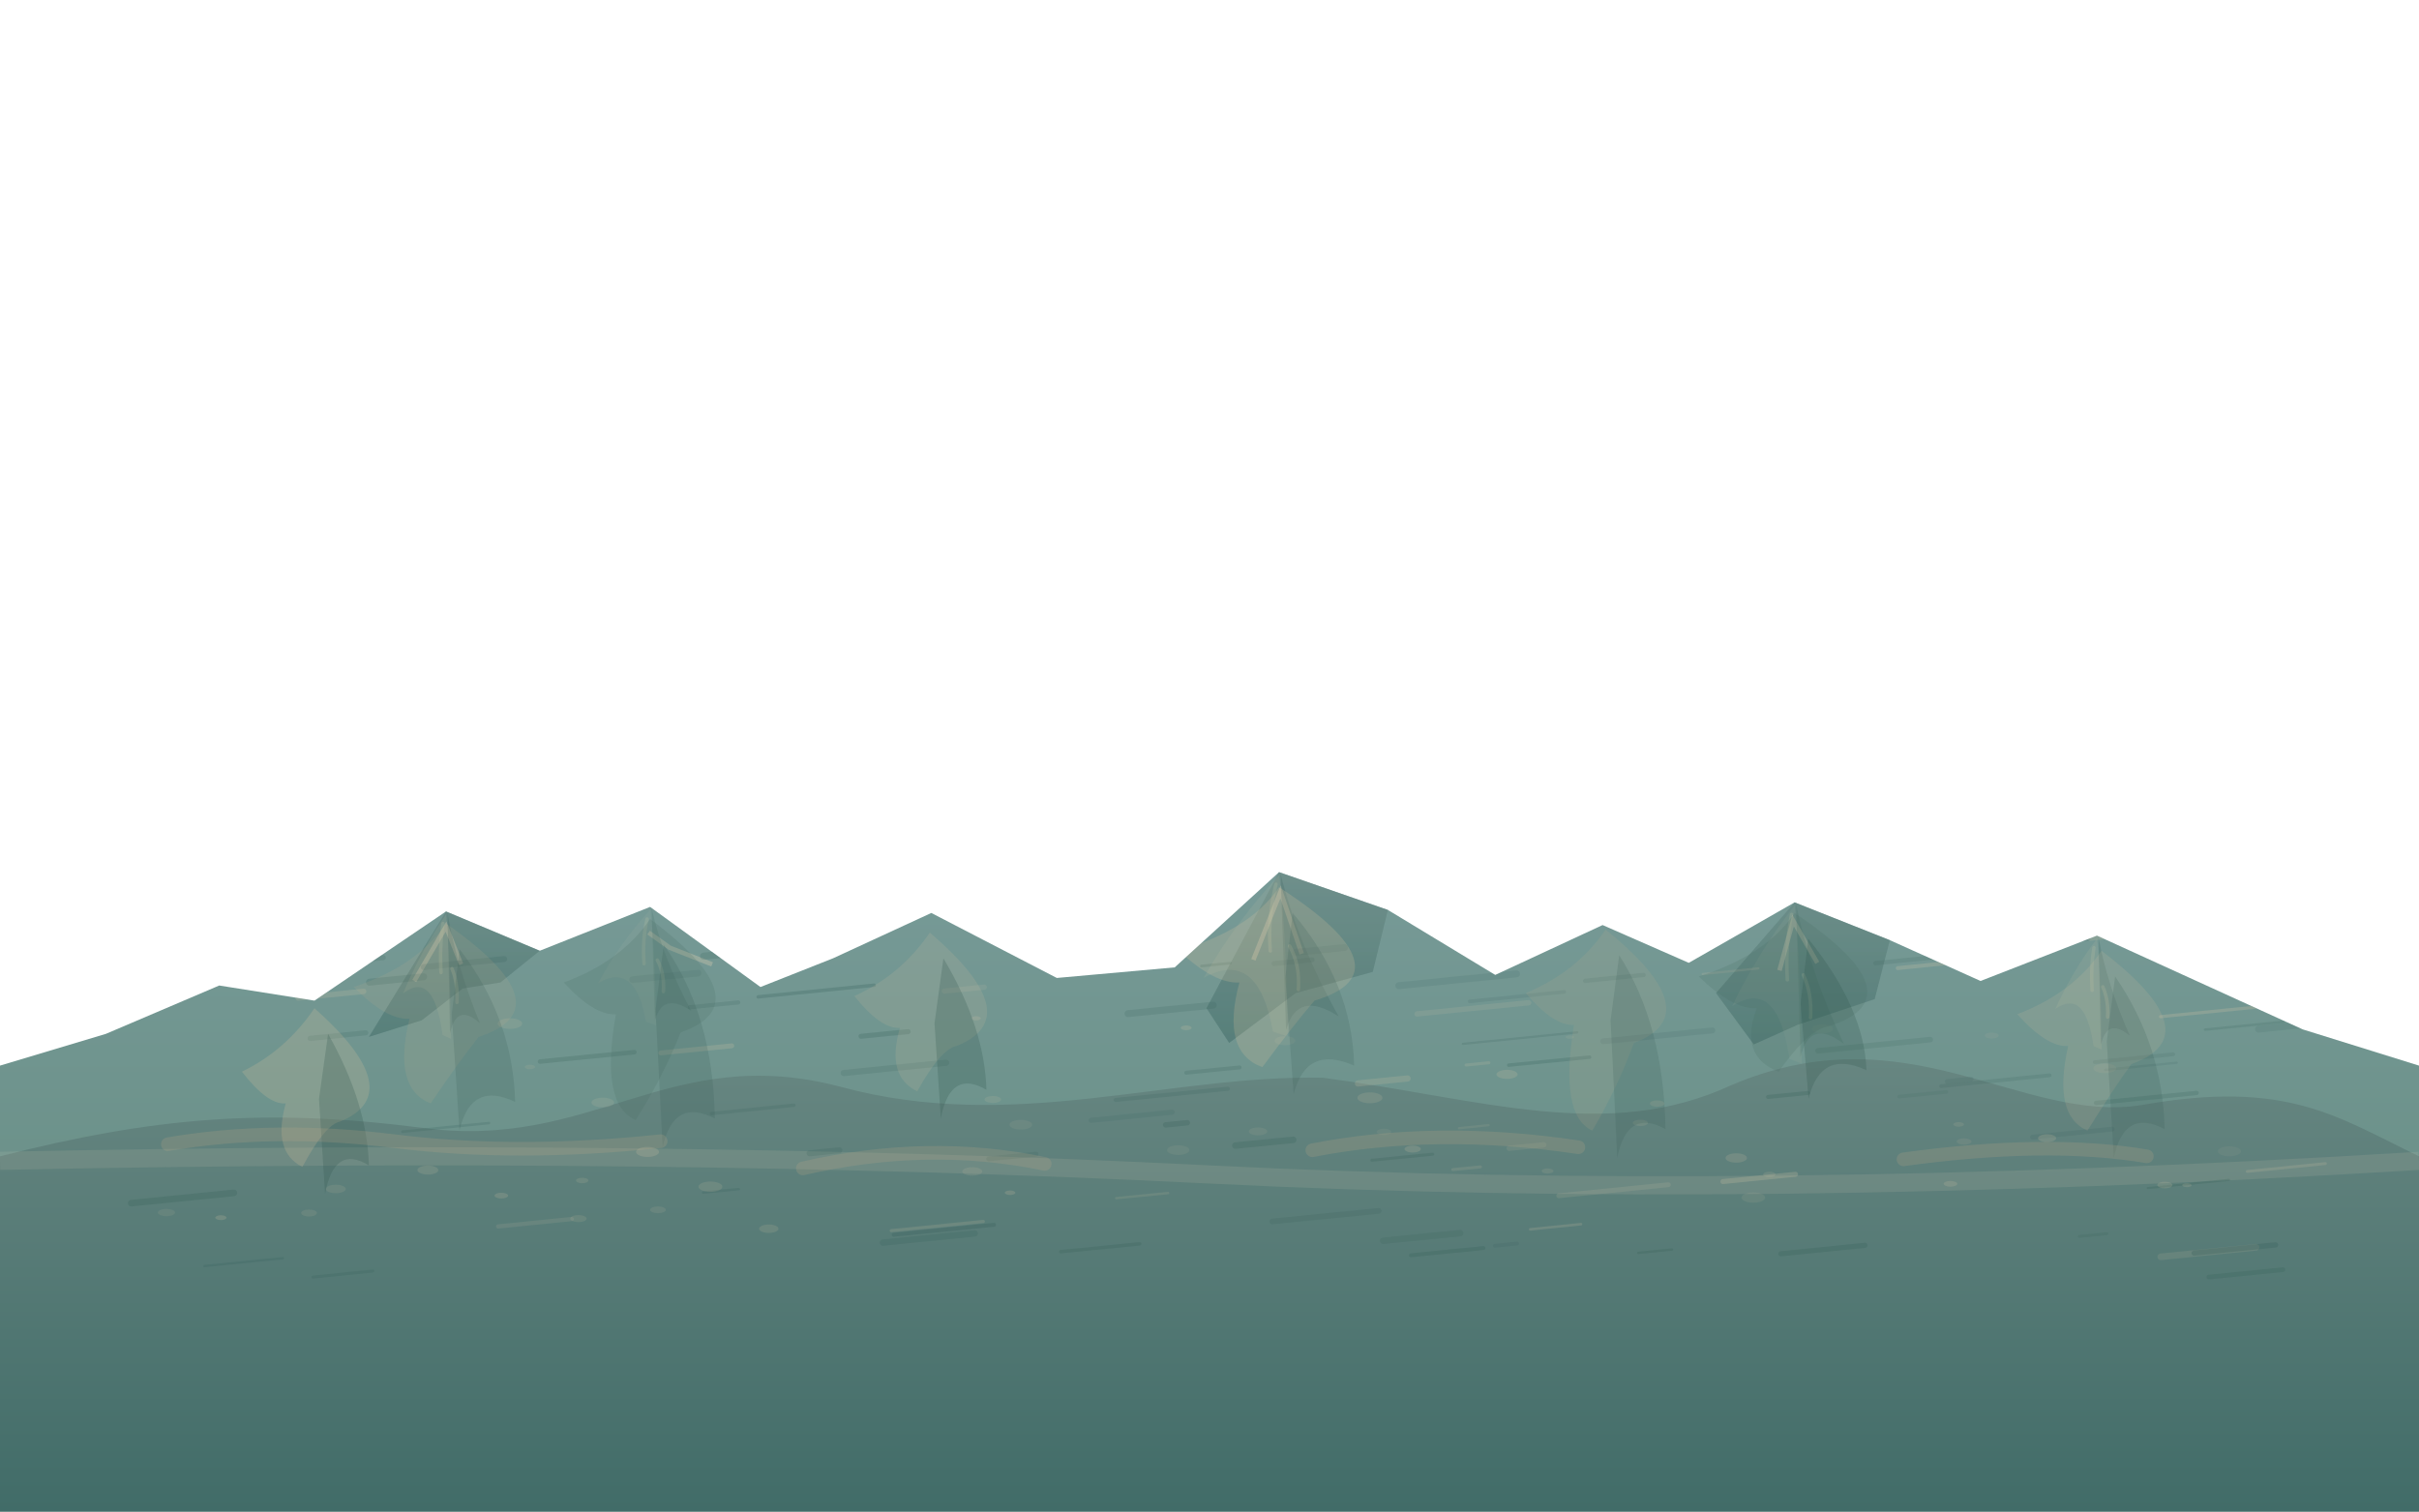
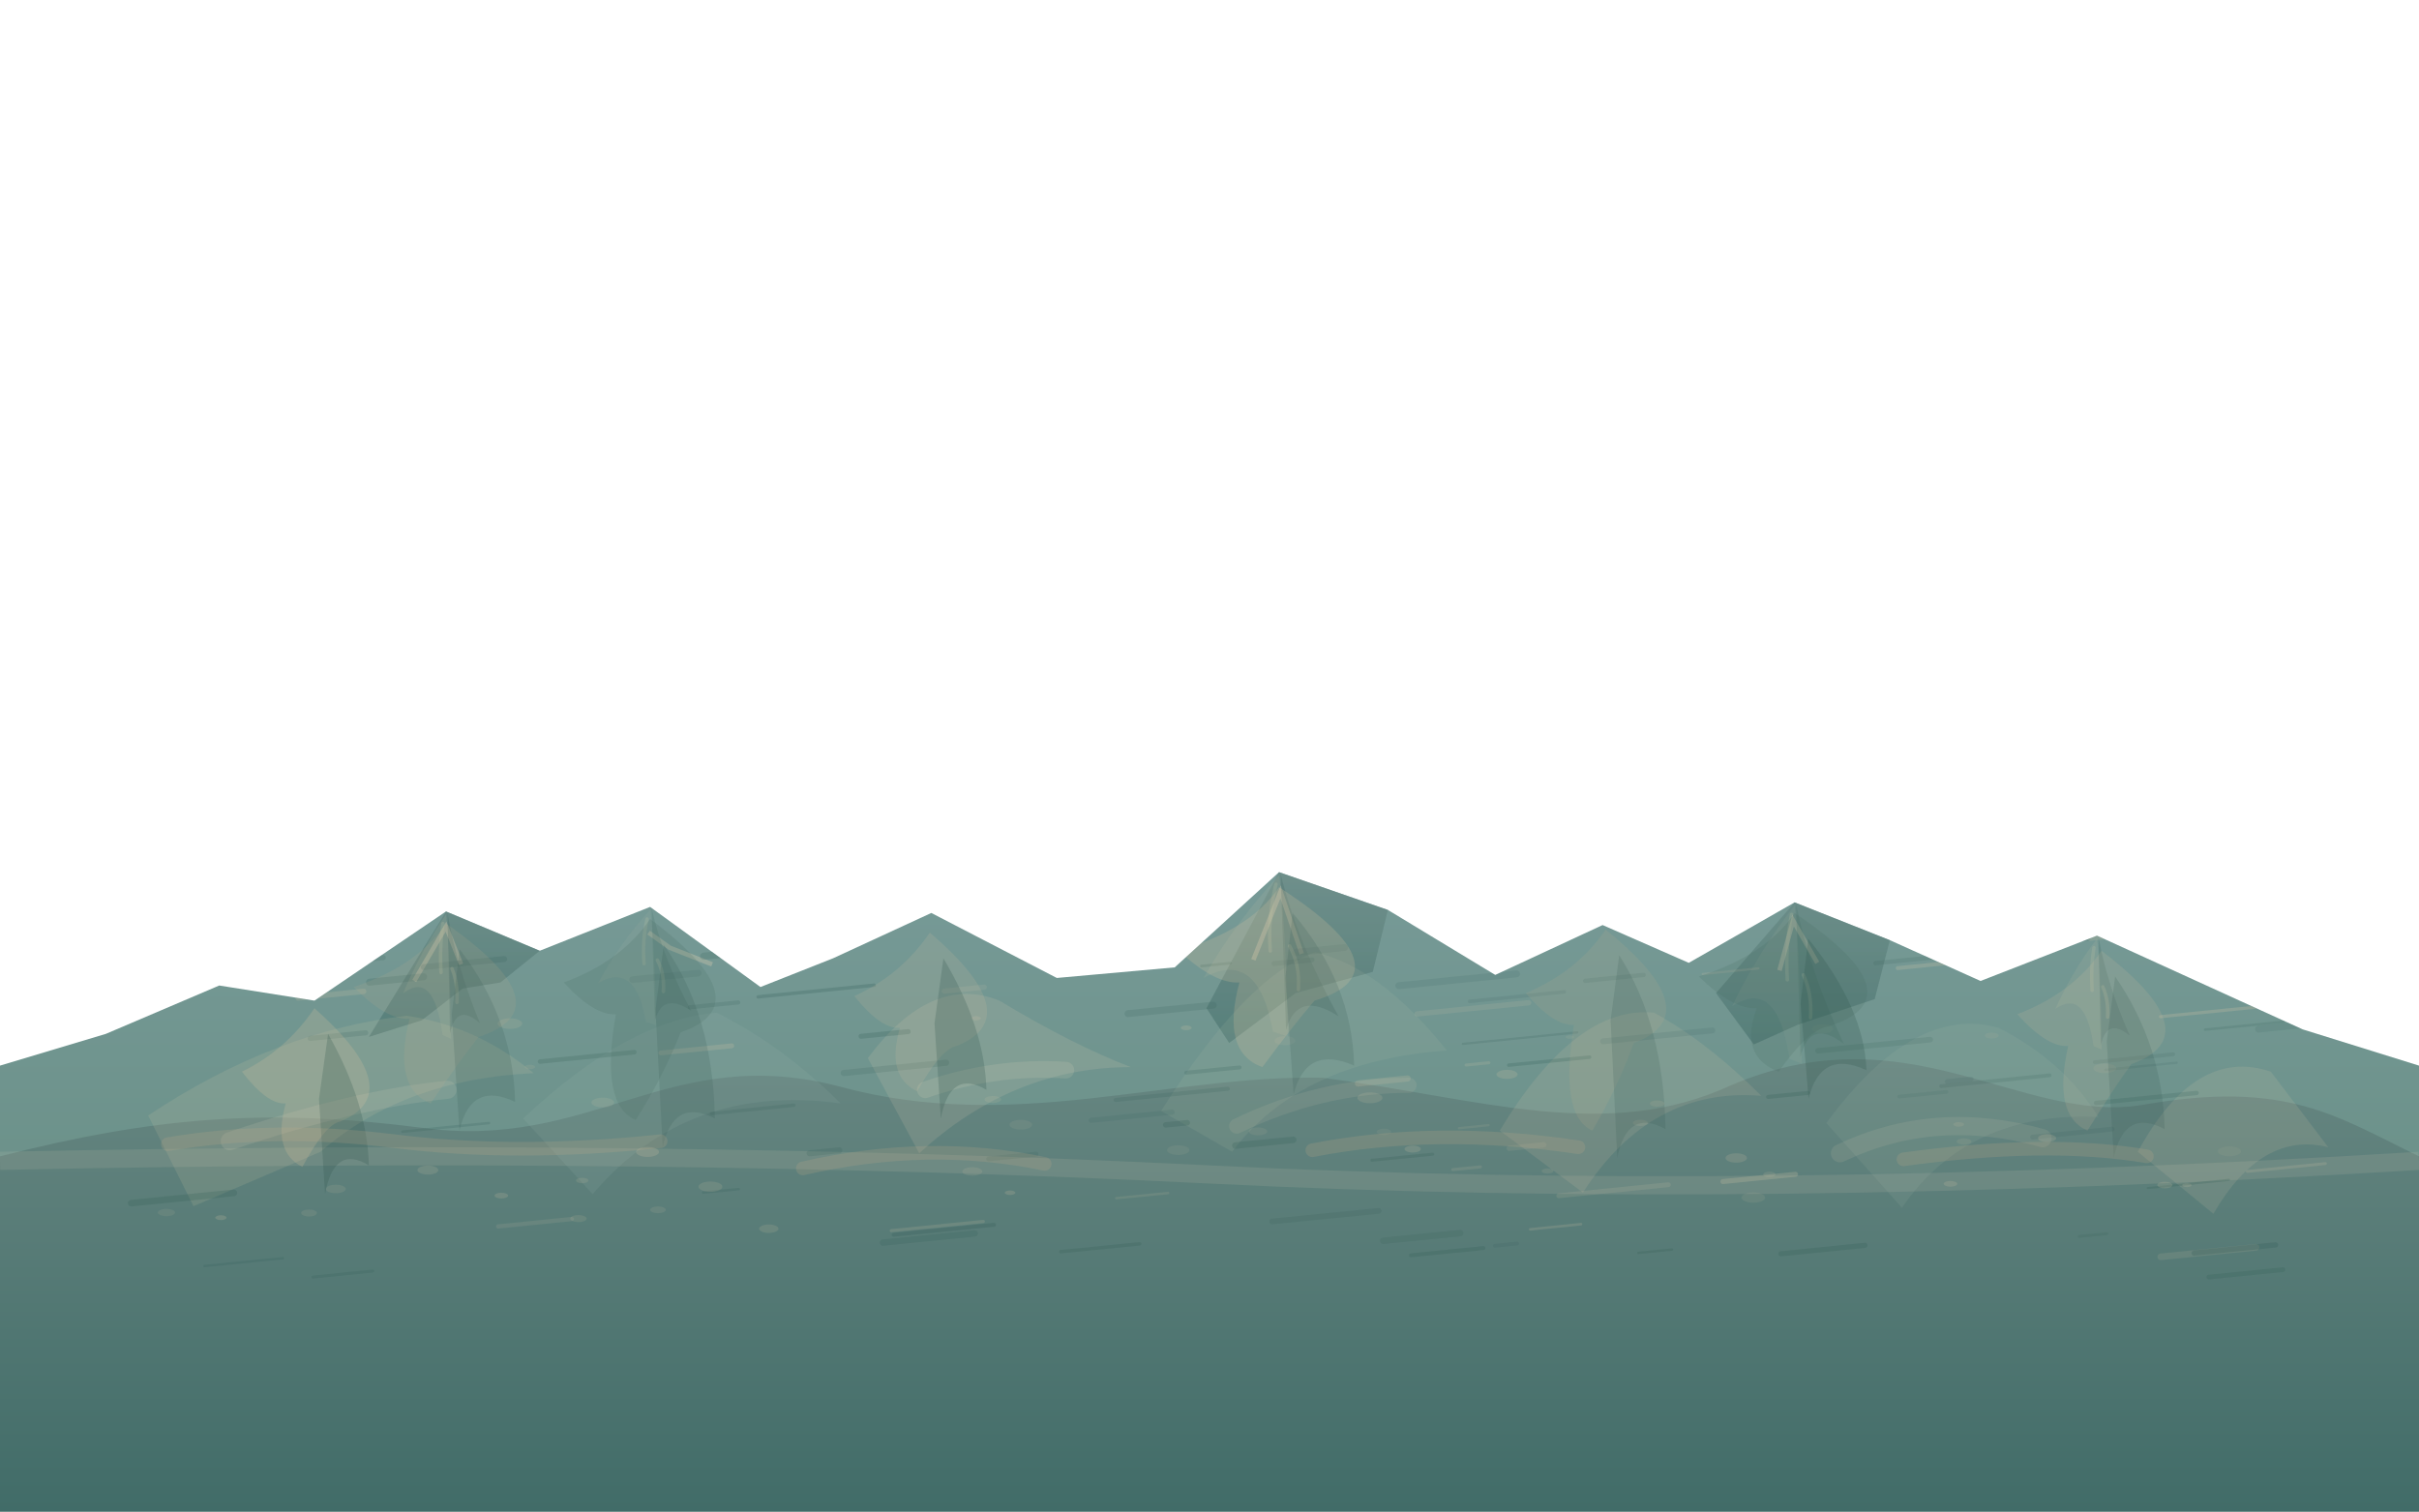
<svg xmlns="http://www.w3.org/2000/svg" width="1600" height="1000" viewBox="0 0 1600 1000" role="img" aria-label="Dawn Valley V4 cinematic background art">
  <defs>
    <linearGradient id="mid" x1="0" y1="0" x2="0" y2="1">
      <stop stop-color="#779a97" />
      <stop offset=".5" stop-color="#6b9189" />
      <stop offset="1" stop-color="#557d73" />
    </linearGradient>
    <linearGradient id="midSh" x1="0" y1="0" x2="0" y2="1">
      <stop stop-color="#678681" />
      <stop offset="1" stop-color="#416c68" />
    </linearGradient>
    <clipPath id="clip-rock-mid">
      <path d="M0 705 L70 684 L145 652 L208 662 L295 603 L357 629 L430 600 L503 653 L551 634 L616 604 L699 647 L777 640 L846 577 L918 602 L989 645 L1060 612 L1117 637 L1187 597 L1250 622 L1310 649 L1387 619 L1455 650 L1523 681 L1600 705 L1600 1000 L0 1000Z" />
    </clipPath>
  </defs>
  <path d="M0 705 L70 684 L145 652 L208 662 L295 603 L357 629 L430 600 L503 653 L551 634 L616 604 L699 647 L777 640 L846 577 L918 602 L989 645 L1060 612 L1117 637 L1187 597 L1250 622 L1310 649 L1387 619 L1455 650 L1523 681 L1600 705 L1600 1000 L0 1000Z" fill="url(#mid)" />
  <path d="M295 603 L357 629 L331 650 L306 654 L279 675 L244 686Z M846 577 L918 602 L908 643 L857 657 L813 690 L798 667Z M1187 597 L1250 622 L1240 661 L1189 678 L1160 691 L1135 657Z" fill="url(#midSh)" opacity=".54" />
  <path d="M274 649 L295 613 L305 638 M829 635 L847 590 L861 631 M1177 642 L1186 609 L1202 637 M429 617 L443 627 L471 638" fill="none" stroke="#e8d4b5" stroke-width="3" opacity=".3" />
  <path d="M0 765 C102 739 176 733 278 746 C392 762 442 689 556 719 C670 750 772 711 875 713 C980 727 1063 756 1145 718 C1262 668 1337 744 1417 731 C1513 714 1546 739 1600 765 L1600 1000 L0 1000Z" fill="url(#midSh)" />
  <path d="M0 768 Q440 759 800 777 T1600 768" fill="none" stroke="#e5d7bd" stroke-width="12" stroke-opacity=".12" />
+   <g id="mid-far-light-bridge-v1" clip-path="url(#clip-rock-mid)">
+     <path data-bridge="glaze-1" d="M98 738 Q182 682 269 672 Q316 679 353 710 Q267 714 212 762 L128 798Z" fill="#e2cfae" fill-opacity=".13" />
+     <path data-bridge="glaze-2" d="M346 740 Q415 675 474 670 Q518 692 556 730 Q455 716 392 790Z" fill="#a2beb0" fill-opacity=".12" />
+     <path data-bridge="glaze-3" d="M574 700 Q616 644 661 662 Q709 691 748 706 Q670 706 608 763Z" fill="#ead4b2" fill-opacity=".14" />
+     <path data-bridge="glaze-4" d="M768 735 Q824 646 870 630 Q913 640 957 695 Q860 702 815 762Z" fill="#b4c1ab" fill-opacity=".12" />
+     <path data-bridge="glaze-5" d="M992 748 Q1042 665 1094 670 Q1129 689 1165 725 Q1092 719 1047 789Z" fill="#e2ccae" fill-opacity=".13" />
+     <path data-bridge="glaze-6" d="M1208 743 Q1266 664 1322 680 Q1365 702 1388 739 Q1302 735 1258 799Z" fill="#aec0ad" fill-opacity=".11" />
+     <path data-bridge="glaze-7" d="M1414 762 Q1452 692 1502 709 L1540 759 Q1496 748 1464 803Z" fill="#ead3b4" fill-opacity=".12" />
+     <path data-bridge="dry-light-1" d="M152 755 Q235 727 296 721" fill="none" stroke="#fae7ca" stroke-width="12" stroke-opacity=".11" stroke-linecap="round" />
+     <path data-bridge="dry-light-2" d="M612 721 Q658 705 705 708" fill="none" stroke="#f6e3c5" stroke-width="11" stroke-opacity=".12" stroke-linecap="round" />
+     <path data-bridge="dry-light-3" d="M818 745 Q874 718 932 718" fill="none" stroke="#e7d3b4" stroke-width="10" stroke-opacity=".10" stroke-linecap="round" />
+     <path data-bridge="dry-light-4" d="M1217 763 Q1280 733 1351 753" fill="none" stroke="#e8d8bd" stroke-width="12" stroke-opacity=".11" stroke-linecap="round" />
+   </g>
  <g clip-path="url(#clip-rock-mid)">
    <path d="M898.2 716.8 l32.8 -3.3" fill="none" stroke="#d4c6a7" stroke-width="4.1" stroke-opacity="0.19" stroke-linecap="round" />
    <path d="M244.4 649.8 l35.8 -3.6" fill="none" stroke="#315b55" stroke-width="4.6" stroke-opacity="0.20" stroke-linecap="round" />
    <path d="M997.9 704.7 l53.5 -5.3" fill="none" stroke="#315b55" stroke-width="2.3" stroke-opacity="0.22" stroke-linecap="round" />
    <path d="M1458.5 681.2 l52.1 -5.2" fill="none" stroke="#315b55" stroke-width="1.7" stroke-opacity="0.16" stroke-linecap="round" />
    <path d="M437.1 696.6 l46.9 -4.7" fill="none" stroke="#d4c6a7" stroke-width="3.2" stroke-opacity="0.22" stroke-linecap="round" />
    <path d="M456.2 666.4 l32.1 -3.2" fill="none" stroke="#315b55" stroke-width="2.7" stroke-opacity="0.17" stroke-linecap="round" />
    <path d="M1202.5 695.2 l74.2 -7.4" fill="none" stroke="#315b55" stroke-width="3.7" stroke-opacity="0.14" stroke-linecap="round" />
    <path d="M1305.5 628.0 l75.2 -7.5" fill="none" stroke="#315b55" stroke-width="3.9" stroke-opacity="0.19" stroke-linecap="round" />
    <path d="M998.2 759.7 l22.9 -2.3" fill="none" stroke="#d4c6a7" stroke-width="3.5" stroke-opacity="0.11" stroke-linecap="round" />
    <path d="M194.7 639.5 l58.8 -5.9" fill="none" stroke="#315b55" stroke-width="3.4" stroke-opacity="0.16" stroke-linecap="round" />
    <path d="M794.7 639.1 l19.2 -1.9" fill="none" stroke="#315b55" stroke-width="1.8" stroke-opacity="0.22" stroke-linecap="round" />
    <path d="M1240.5 637.2 l77.2 -7.7" fill="none" stroke="#315b55" stroke-width="2.9" stroke-opacity="0.14" stroke-linecap="round" />
    <path d="M1139.6 781.7 l48.0 -4.8" fill="none" stroke="#d4c6a7" stroke-width="3.3" stroke-opacity="0.23" stroke-linecap="round" />
    <path d="M207.0 844.9 l39.6 -4.0" fill="none" stroke="#315b55" stroke-width="2.0" stroke-opacity="0.19" stroke-linecap="round" />
    <path d="M701.6 828.1 l52.2 -5.2" fill="none" stroke="#315b55" stroke-width="2.3" stroke-opacity="0.21" stroke-linecap="round" />
    <path d="M1493.8 680.9 l42.6 -4.3" fill="none" stroke="#315b55" stroke-width="4.5" stroke-opacity="0.12" stroke-linecap="round" />
    <path d="M1382.5 620.7 l43.7 -4.4" fill="none" stroke="#d4c6a7" stroke-width="3.4" stroke-opacity="0.20" stroke-linecap="round" />
    <path d="M771.0 744.2 l14.3 -1.4" fill="none" stroke="#315b55" stroke-width="3.6" stroke-opacity="0.23" stroke-linecap="round" />
    <path d="M584.0 822.1 l60.7 -6.1" fill="none" stroke="#315b55" stroke-width="4.2" stroke-opacity="0.18" stroke-linecap="round" />
    <path d="M784.6 709.7 l35.3 -3.5" fill="none" stroke="#315b55" stroke-width="2.6" stroke-opacity="0.18" stroke-linecap="round" />
    <path d="M189.9 653.2 l29.1 -2.9" fill="none" stroke="#d4c6a7" stroke-width="4.2" stroke-opacity="0.19" stroke-linecap="round" />
    <path d="M1386.4 729.7 l66.5 -6.6" fill="none" stroke="#315b55" stroke-width="2.9" stroke-opacity="0.19" stroke-linecap="round" />
    <path d="M501.5 659.5 l76.7 -7.7" fill="none" stroke="#315b55" stroke-width="2.3" stroke-opacity="0.24" stroke-linecap="round" />
    <path d="M569.5 685.6 l31.2 -3.1" fill="none" stroke="#315b55" stroke-width="3.3" stroke-opacity="0.23" stroke-linecap="round" />
    <path d="M965.0 746.4 l19.6 -2.0" fill="none" stroke="#d4c6a7" stroke-width="1.5" stroke-opacity="0.11" stroke-linecap="round" />
    <path d="M933.2 830.5 l48.0 -4.8" fill="none" stroke="#315b55" stroke-width="2.6" stroke-opacity="0.22" stroke-linecap="round" />
    <path d="M817.1 757.9 l38.3 -3.8" fill="none" stroke="#315b55" stroke-width="4.3" stroke-opacity="0.23" stroke-linecap="round" />
    <path d="M486.7 614.4 l57.7 -5.8" fill="none" stroke="#315b55" stroke-width="2.0" stroke-opacity="0.15" stroke-linecap="round" />
    <path d="M1429.2 831.5 l63.0 -6.3" fill="none" stroke="#d4c6a7" stroke-width="4.4" stroke-opacity="0.13" stroke-linecap="round" />
    <path d="M1451.3 829.0 l53.8 -5.4" fill="none" stroke="#315b55" stroke-width="3.5" stroke-opacity="0.24" stroke-linecap="round" />
    <path d="M280.2 639.8 l53.3 -5.3" fill="none" stroke="#315b55" stroke-width="3.9" stroke-opacity="0.19" stroke-linecap="round" />
    <path d="M1083.6 828.9 l22.3 -2.2" fill="none" stroke="#315b55" stroke-width="1.6" stroke-opacity="0.21" stroke-linecap="round" />
    <path d="M197.2 660.2 l43.3 -4.3" fill="none" stroke="#d4c6a7" stroke-width="3.6" stroke-opacity="0.19" stroke-linecap="round" />
    <path d="M1496.9 632.1 l51.2 -5.1" fill="none" stroke="#315b55" stroke-width="4.5" stroke-opacity="0.21" stroke-linecap="round" />
    <path d="M842.7 637.5 l25.1 -2.5" fill="none" stroke="#315b55" stroke-width="3.3" stroke-opacity="0.19" stroke-linecap="round" />
    <path d="M653.9 766.7 l31.4 -3.1" fill="none" stroke="#315b55" stroke-width="3.2" stroke-opacity="0.15" stroke-linecap="round" />
    <path d="M937.3 670.8 l73.8 -7.4" fill="none" stroke="#d4c6a7" stroke-width="3.5" stroke-opacity="0.14" stroke-linecap="round" />
    <path d="M721.7 741.2 l53.6 -5.4" fill="none" stroke="#315b55" stroke-width="3.4" stroke-opacity="0.12" stroke-linecap="round" />
    <path d="M746.1 670.6 l56.4 -5.6" fill="none" stroke="#315b55" stroke-width="4.6" stroke-opacity="0.16" stroke-linecap="round" />
    <path d="M86.8 796.0 l67.9 -6.8" fill="none" stroke="#315b55" stroke-width="4.4" stroke-opacity="0.23" stroke-linecap="round" />
    <path d="M1126.2 644.4 l36.8 -3.7" fill="none" stroke="#d4c6a7" stroke-width="1.5" stroke-opacity="0.16" stroke-linecap="round" />
    <path d="M558.1 709.9 l67.7 -6.8" fill="none" stroke="#315b55" stroke-width="4.1" stroke-opacity="0.15" stroke-linecap="round" />
    <path d="M418.4 648.1 l43.4 -4.3" fill="none" stroke="#315b55" stroke-width="4.4" stroke-opacity="0.11" stroke-linecap="round" />
    <path d="M1256.2 725.5 l31.2 -3.1" fill="none" stroke="#315b55" stroke-width="2.4" stroke-opacity="0.11" stroke-linecap="round" />
    <path d="M1486.4 775.0 l51.7 -5.2" fill="none" stroke="#d4c6a7" stroke-width="1.9" stroke-opacity="0.18" stroke-linecap="round" />
    <path d="M465.4 632.6 l16.5 -1.6" fill="none" stroke="#315b55" stroke-width="4.7" stroke-opacity="0.18" stroke-linecap="round" />
    <path d="M205.2 687.0 l36.7 -3.7" fill="none" stroke="#315b55" stroke-width="3.4" stroke-opacity="0.16" stroke-linecap="round" />
    <path d="M841.5 808.1 l70.4 -7.0" fill="none" stroke="#315b55" stroke-width="3.8" stroke-opacity="0.15" stroke-linecap="round" />
    <path d="M624.6 655.7 l26.4 -2.6" fill="none" stroke="#d4c6a7" stroke-width="3.4" stroke-opacity="0.12" stroke-linecap="round" />
    <path d="M1060.4 688.9 l72.2 -7.2" fill="none" stroke="#315b55" stroke-width="3.9" stroke-opacity="0.12" stroke-linecap="round" />
    <path d="M1177.9 829.5 l55.6 -5.6" fill="none" stroke="#315b55" stroke-width="3.4" stroke-opacity="0.23" stroke-linecap="round" />
    <path d="M972.1 662.5 l62.6 -6.3" fill="none" stroke="#315b55" stroke-width="2.4" stroke-opacity="0.12" stroke-linecap="round" />
    <path d="M960.9 773.8 l18.3 -1.8" fill="none" stroke="#d4c6a7" stroke-width="2.0" stroke-opacity="0.14" stroke-linecap="round" />
    <path d="M266.2 748.7 l57.2 -5.7" fill="none" stroke="#315b55" stroke-width="1.7" stroke-opacity="0.18" stroke-linecap="round" />
    <path d="M737.9 727.7 l74.2 -7.4" fill="none" stroke="#315b55" stroke-width="2.7" stroke-opacity="0.17" stroke-linecap="round" />
    <path d="M914.9 820.9 l50.9 -5.1" fill="none" stroke="#315b55" stroke-width="4.3" stroke-opacity="0.15" stroke-linecap="round" />
    <path d="M329.5 811.4 l48.7 -4.9" fill="none" stroke="#d4c6a7" stroke-width="2.8" stroke-opacity="0.12" stroke-linecap="round" />
    <path d="M470.6 736.7 l54.5 -5.5" fill="none" stroke="#315b55" stroke-width="2.3" stroke-opacity="0.16" stroke-linecap="round" />
    <path d="M1420.6 786.0 l53.7 -5.4" fill="none" stroke="#315b55" stroke-width="1.4" stroke-opacity="0.23" stroke-linecap="round" />
    <path d="M967.6 690.6 l75.6 -7.6" fill="none" stroke="#315b55" stroke-width="1.5" stroke-opacity="0.17" stroke-linecap="round" />
    <path d="M1031.0 791.1 l72.5 -7.3" fill="none" stroke="#d4c6a7" stroke-width="3.2" stroke-opacity="0.14" stroke-linecap="round" />
    <path d="M1287.9 715.5 l15.9 -1.6" fill="none" stroke="#315b55" stroke-width="3.1" stroke-opacity="0.13" stroke-linecap="round" />
    <path d="M591.1 816.9 l66.4 -6.6" fill="none" stroke="#315b55" stroke-width="2.6" stroke-opacity="0.24" stroke-linecap="round" />
    <path d="M1283.9 718.6 l71.8 -7.2" fill="none" stroke="#315b55" stroke-width="2.5" stroke-opacity="0.15" stroke-linecap="round" />
    <path d="M738.3 792.7 l34.3 -3.4" fill="none" stroke="#d4c6a7" stroke-width="1.6" stroke-opacity="0.13" stroke-linecap="round" />
    <path d="M465.1 789.0 l23.5 -2.3" fill="none" stroke="#315b55" stroke-width="1.7" stroke-opacity="0.18" stroke-linecap="round" />
    <path d="M925.2 652.1 l77.9 -7.8" fill="none" stroke="#315b55" stroke-width="4.6" stroke-opacity="0.12" stroke-linecap="round" />
    <path d="M135.2 837.6 l51.9 -5.2" fill="none" stroke="#315b55" stroke-width="1.6" stroke-opacity="0.18" stroke-linecap="round" />
    <path d="M589.5 814.2 l60.9 -6.1" fill="none" stroke="#d4c6a7" stroke-width="2.1" stroke-opacity="0.16" stroke-linecap="round" />
    <path d="M1344.4 752.3 l52.6 -5.3" fill="none" stroke="#315b55" stroke-width="3.2" stroke-opacity="0.13" stroke-linecap="round" />
    <path d="M357.2 702.3 l62.4 -6.2" fill="none" stroke="#315b55" stroke-width="3.0" stroke-opacity="0.21" stroke-linecap="round" />
    <path d="M1385.5 702.7 l51.9 -5.2" fill="none" stroke="#315b55" stroke-width="2.5" stroke-opacity="0.13" stroke-linecap="round" />
    <path d="M1012.1 813.3 l33.6 -3.4" fill="none" stroke="#d4c6a7" stroke-width="1.7" stroke-opacity="0.18" stroke-linecap="round" />
    <path d="M1169.5 725.7 l26.3 -2.6" fill="none" stroke="#315b55" stroke-width="2.7" stroke-opacity="0.23" stroke-linecap="round" />
    <path d="M176.8 617.0 l19.6 -2.0" fill="none" stroke="#315b55" stroke-width="4.4" stroke-opacity="0.23" stroke-linecap="round" />
    <path d="M1048.5 648.9 l38.6 -3.9" fill="none" stroke="#315b55" stroke-width="2.9" stroke-opacity="0.13" stroke-linecap="round" />
    <path d="M1429.1 672.6 l71.0 -7.1" fill="none" stroke="#d4c6a7" stroke-width="2.1" stroke-opacity="0.24" stroke-linecap="round" />
    <path d="M907.4 767.6 l40.3 -4.0" fill="none" stroke="#315b55" stroke-width="2.0" stroke-opacity="0.21" stroke-linecap="round" />
    <path d="M857.0 630.1 l32.3 -3.2" fill="none" stroke="#315b55" stroke-width="4.6" stroke-opacity="0.13" stroke-linecap="round" />
    <path d="M988.7 824.2 l14.8 -1.5" fill="none" stroke="#315b55" stroke-width="2.5" stroke-opacity="0.13" stroke-linecap="round" />
    <path d="M969.7 704.6 l15.1 -1.5" fill="none" stroke="#d4c6a7" stroke-width="2.0" stroke-opacity="0.16" stroke-linecap="round" />
    <path d="M1461.0 844.9 l49.0 -4.9" fill="none" stroke="#315b55" stroke-width="3.1" stroke-opacity="0.21" stroke-linecap="round" />
    <path d="M1392.5 707.8 l47.2 -4.7" fill="none" stroke="#315b55" stroke-width="1.6" stroke-opacity="0.12" stroke-linecap="round" />
    <path d="M123.3 610.9 l36.9 -3.7" fill="none" stroke="#315b55" stroke-width="3.1" stroke-opacity="0.22" stroke-linecap="round" />
    <path d="M1255.2 640.5 l35.6 -3.6" fill="none" stroke="#d4c6a7" stroke-width="2.6" stroke-opacity="0.23" stroke-linecap="round" />
    <path d="M1375.3 818.0 l18.2 -1.8" fill="none" stroke="#315b55" stroke-width="1.9" stroke-opacity="0.15" stroke-linecap="round" />
    <path d="M535.5 763.0 l19.7 -2.0" fill="none" stroke="#315b55" stroke-width="4.0" stroke-opacity="0.17" stroke-linecap="round" />
    <ellipse cx="1170.3" cy="777.0" rx="4.1" ry="1.8" fill="#d3c3a4" opacity="0.14" />
    <ellipse cx="1148.4" cy="766.1" rx="7.1" ry="3.1" fill="#d3c3a4" opacity="0.17" />
    <ellipse cx="350.5" cy="705.9" rx="3.4" ry="1.5" fill="#d3c3a4" opacity="0.11" />
    <ellipse cx="1431.9" cy="784.0" rx="5.0" ry="2.2" fill="#d3c3a4" opacity="0.17" />
    <ellipse cx="1295.5" cy="743.9" rx="3.5" ry="1.5" fill="#d3c3a4" opacity="0.13" />
    <ellipse cx="934.4" cy="760.2" rx="5.4" ry="2.3" fill="#d3c3a4" opacity="0.18" />
    <ellipse cx="643.1" cy="775.0" rx="6.6" ry="2.8" fill="#d3c3a4" opacity="0.13" />
    <ellipse cx="645.6" cy="673.7" rx="3.1" ry="1.4" fill="#d3c3a4" opacity="0.17" />
    <ellipse cx="1290.1" cy="783.2" rx="4.5" ry="1.9" fill="#d3c3a4" opacity="0.17" />
    <ellipse cx="779.3" cy="760.9" rx="7.4" ry="3.2" fill="#d3c3a4" opacity="0.09" />
    <ellipse cx="146.1" cy="805.6" rx="3.7" ry="1.6" fill="#d3c3a4" opacity="0.20" />
    <ellipse cx="331.6" cy="791.0" rx="4.5" ry="1.9" fill="#d3c3a4" opacity="0.18" />
    <ellipse cx="469.9" cy="785.1" rx="7.9" ry="3.4" fill="#d3c3a4" opacity="0.15" />
    <ellipse cx="1023.6" cy="774.7" rx="3.9" ry="1.7" fill="#d3c3a4" opacity="0.12" />
    <ellipse cx="222.1" cy="786.6" rx="6.6" ry="2.8" fill="#d3c3a4" opacity="0.12" />
    <ellipse cx="1354.0" cy="753.0" rx="6.0" ry="2.6" fill="#d3c3a4" opacity="0.18" />
    <ellipse cx="656.7" cy="727.4" rx="5.5" ry="2.3" fill="#d3c3a4" opacity="0.13" />
    <ellipse cx="1474.6" cy="761.7" rx="7.7" ry="3.3" fill="#d3c3a4" opacity="0.07" />
    <ellipse cx="675.2" cy="744.1" rx="7.5" ry="3.2" fill="#d3c3a4" opacity="0.09" />
    <ellipse cx="110.1" cy="802.2" rx="5.7" ry="2.4" fill="#d3c3a4" opacity="0.10" />
    <ellipse cx="283.0" cy="774.1" rx="6.9" ry="3.0" fill="#d3c3a4" opacity="0.16" />
    <ellipse cx="1317.4" cy="685.1" rx="4.6" ry="2.0" fill="#d3c3a4" opacity="0.08" />
    <ellipse cx="996.8" cy="710.8" rx="7.0" ry="3.0" fill="#d3c3a4" opacity="0.19" />
    <ellipse cx="435.2" cy="800.4" rx="5.2" ry="2.2" fill="#d3c3a4" opacity="0.12" />
    <ellipse cx="428.3" cy="762.1" rx="7.6" ry="3.3" fill="#d3c3a4" opacity="0.20" />
    <ellipse cx="204.4" cy="802.5" rx="5.2" ry="2.3" fill="#d3c3a4" opacity="0.12" />
    <ellipse cx="1205.4" cy="680.7" rx="7.0" ry="3.0" fill="#d3c3a4" opacity="0.07" />
    <ellipse cx="849.9" cy="688.5" rx="6.9" ry="3.0" fill="#d3c3a4" opacity="0.09" />
    <ellipse cx="784.6" cy="680.0" rx="3.6" ry="1.6" fill="#d3c3a4" opacity="0.19" />
    <ellipse cx="337.3" cy="677.2" rx="8.1" ry="3.5" fill="#d3c3a4" opacity="0.15" />
    <ellipse cx="1392.2" cy="706.8" rx="7.6" ry="3.2" fill="#d3c3a4" opacity="0.10" />
    <ellipse cx="832.1" cy="748.5" rx="6.1" ry="2.6" fill="#d3c3a4" opacity="0.10" />
    <ellipse cx="915.4" cy="748.8" rx="4.8" ry="2.1" fill="#d3c3a4" opacity="0.08" />
    <ellipse cx="1096.1" cy="730.1" rx="4.8" ry="2.1" fill="#d3c3a4" opacity="0.17" />
    <ellipse cx="398.7" cy="729.4" rx="7.5" ry="3.2" fill="#d3c3a4" opacity="0.14" />
    <ellipse cx="382.6" cy="806.2" rx="5.4" ry="2.3" fill="#d3c3a4" opacity="0.13" />
    <ellipse cx="1038.3" cy="686.1" rx="2.8" ry="1.2" fill="#d3c3a4" opacity="0.09" />
    <ellipse cx="668.1" cy="789.1" rx="3.5" ry="1.5" fill="#d3c3a4" opacity="0.19" />
    <ellipse cx="385.1" cy="781.0" rx="4.1" ry="1.8" fill="#d3c3a4" opacity="0.14" />
    <ellipse cx="508.5" cy="812.9" rx="6.4" ry="2.8" fill="#d3c3a4" opacity="0.15" />
    <ellipse cx="1446.5" cy="784.1" rx="3.1" ry="1.3" fill="#d3c3a4" opacity="0.16" />
    <ellipse cx="1159.7" cy="792.3" rx="7.8" ry="3.4" fill="#d3c3a4" opacity="0.10" />
    <ellipse cx="1299.1" cy="755.2" rx="4.9" ry="2.1" fill="#d3c3a4" opacity="0.10" />
    <ellipse cx="906.1" cy="726.3" rx="8.3" ry="3.6" fill="#d3c3a4" opacity="0.16" />
    <ellipse cx="1085.0" cy="742.9" rx="5.0" ry="2.1" fill="#d3c3a4" opacity="0.12" />
  </g>
  <g id="mid-rock-watercolor-facets" clip-path="url(#clip-rock-mid)">
    <path d="M295 605 Q278.5 628.8 266.62 657.18       Q287.08 641.7 292.69 684.7       L298.3 687.28 Q297.64 630.52 295 605Z" fill="#c0c5a5" fill-opacity="0.130" />
    <path d="M296 604 Q301.93 639.12 317.44 676.96        Q301.93 663.2 297.64 683.84Z" fill="#375e56" fill-opacity="0.210" />
    <path d="M293 611 Q290.71 626.22 291.7 643.42        M298.96 640.84 q3.96 9.46 3.3 22.36" fill="none" stroke="#c0c5a5" stroke-opacity=".21" stroke-width="2.3" stroke-linecap="round" />
    <path d="M430 602 Q410 624 395.6 650.4       Q420.4 636 427.2 676       L434 678.4 Q433.2 625.6 430 602Z" fill="#c0c5a5" fill-opacity="0.085" />
    <path d="M431 601 Q438.4 633.6 457.2 668.8        Q438.4 656 433.2 675.2Z" fill="#375e56" fill-opacity="0.160" />
    <path d="M428 608 Q424.8 621.6 426 637.6        M434.8 635.2 q4.8 8.8 4 20.8" fill="none" stroke="#c0c5a5" stroke-opacity=".21" stroke-width="2.3" stroke-linecap="round" />
    <path d="M846 579 Q817 610.3 796.12 646.93       Q832.08 626.95 841.94 682.45       L851.8 685.78 Q850.64 612.52 846 579Z" fill="#c0c5a5" fill-opacity="0.130" />
    <path d="M847 578 Q858.18 623.62 885.44 672.46        Q858.18 654.7 850.64 681.34Z" fill="#375e56" fill-opacity="0.210" />
    <path d="M844 585 Q838.46 606.97 840.2 629.17        M852.96 625.84 q6.96 12.21 5.8 28.86" fill="none" stroke="#c0c5a5" stroke-opacity=".21" stroke-width="2.3" stroke-linecap="round" />
    <path d="M1187 599 Q1163 629.7 1145.72 665.67       Q1175.48 646.05 1183.64 700.55       L1191.8 703.82 Q1190.84 631.88 1187 599Z" fill="#c0c5a5" fill-opacity="0.085" />
    <path d="M1188 598 Q1197.08 642.78 1219.64 690.74        Q1197.08 673.3 1190.84 699.46Z" fill="#375e56" fill-opacity="0.160" />
    <path d="M1185 605 Q1180.76 626.43 1182.2 648.23        M1192.76 644.96 q5.76 11.99 4.8 28.34" fill="none" stroke="#c0c5a5" stroke-opacity=".21" stroke-width="2.3" stroke-linecap="round" />
    <path d="M1387 621 Q1371 642.1 1359.48 667.51       Q1379.32 653.65 1384.76 692.15       L1390.2 694.46 Q1389.56 643.64 1387 621Z" fill="#c0c5a5" fill-opacity="0.130" />
    <path d="M1388 620 Q1393.72 651.34 1408.76 685.22        Q1393.72 672.9 1389.56 691.38Z" fill="#375e56" fill-opacity="0.210" />
    <path d="M1385 627 Q1382.84 639.79 1383.8 655.19        M1390.84 652.88 q3.84 8.47 3.2 20.02" fill="none" stroke="#c0c5a5" stroke-opacity=".21" stroke-width="2.3" stroke-linecap="round" />
  </g>
  <g id="mid-large-pigment-washes-v1" clip-path="url(#clip-rock-mid)">
    <path d="M208 667 Q189 695 160.0 709 Q177 731 189 730 Q180 762 200 772 Q215 744 225 742 Q271.0 723 208 667Z" fill="#e7c9a1" fill-opacity="0.19" />
    <path d="M217 684 Q243 730 244 771 Q221 757 215 790 L211 727Z" fill="#2f554e" fill-opacity=".24" />
    <path d="M295 611 Q276 639 234.0 653 Q255.63 675 270.87 674 Q259.44 720 284.84 730 Q303.89 702 316.59 686 Q375.0 667 295 611Z" fill="#c6ae8a" fill-opacity="0.14" />
    <path d="M304 628 Q339.45 674 340.72 729 Q311.51 715 303.89 748 L298.81 671Z" fill="#2f554e" fill-opacity=".17" />
    <path d="M430 608 Q411 636 372.9 650 Q393.11 672 407.39 671 Q396.68 731 420.48 741 Q438.33 713 450.23 683 Q505.0 664 430 608Z" fill="#456e61" fill-opacity="0.19" />
    <path d="M439 625 Q471.65 671 472.84 740 Q445.47 726 438.33 759 L433.57 668Z" fill="#2f554e" fill-opacity=".17" />
    <path d="M615 617 Q596 645 565.1 659 Q582.76 681 595.24 680 Q585.88 712 606.68 722 Q622.28 694 632.68 692 Q680.5 673 615 617Z" fill="#e0c49d" fill-opacity="0.14" />
    <path d="M624 634 Q651.4 680 652.44 721 Q628.52 707 622.28 740 L618.12 677Z" fill="#2f554e" fill-opacity=".24" />
    <path d="M846 587 Q827 615 779.8 629 Q803.22 651 819.78 650 Q807.36 696 834.96 706 Q855.66 678 869.46 662 Q932.9 643 846 587Z" fill="#e7c9a1" fill-opacity="0.19" />
    <path d="M855 604 Q894.3 650 895.68 705 Q863.94 691 855.66 724 L850.14 647Z" fill="#2f554e" fill-opacity=".17" />
    <path d="M1062 615 Q1043 643 1009.2 657 Q1027.9 679 1041.1 678 Q1031.2 738 1053.2 748 Q1069.7 720 1080.7 690 Q1131.3 671 1062 615Z" fill="#c6ae8a" fill-opacity="0.14" />
    <path d="M1071 632 Q1100.5 678 1101.6 747 Q1076.3 733 1069.7 766 L1065.3 675Z" fill="#2f554e" fill-opacity=".17" />
    <path d="M1187 604 Q1168 632 1123.6 646 Q1146.08 668 1161.92 667 Q1150.04 699 1176.44 709 Q1196.24 681 1209.44 679 Q1270.2 660 1187 604Z" fill="#456e61" fill-opacity="0.19" />
    <path d="M1196 621 Q1233.2 667 1234.52 708 Q1204.16 694 1196.24 727 L1190.96 664Z" fill="#2f554e" fill-opacity=".24" />
    <path d="M1390 629 Q1371 657 1334.3 671 Q1354.04 693 1367.96 692 Q1357.52 738 1380.72 748 Q1398.12 720 1409.72 704 Q1463.1 685 1390 629Z" fill="#e0c49d" fill-opacity="0.14" />
    <path d="M1399 646 Q1430.6 692 1431.76 747 Q1405.08 733 1398.12 766 L1393.48 689Z" fill="#2f554e" fill-opacity=".17" />
    <path d="M111 757 q70 -12 150 -2 t176 0 m94 18 q83 -19 160 -3 m177 -9 q82 -16 176 -2 m215 8 q95 -13 161 -2" fill="none" stroke="#c6ae8a" stroke-opacity=".20" stroke-width="9" stroke-linecap="round" />
  </g>
</svg>
